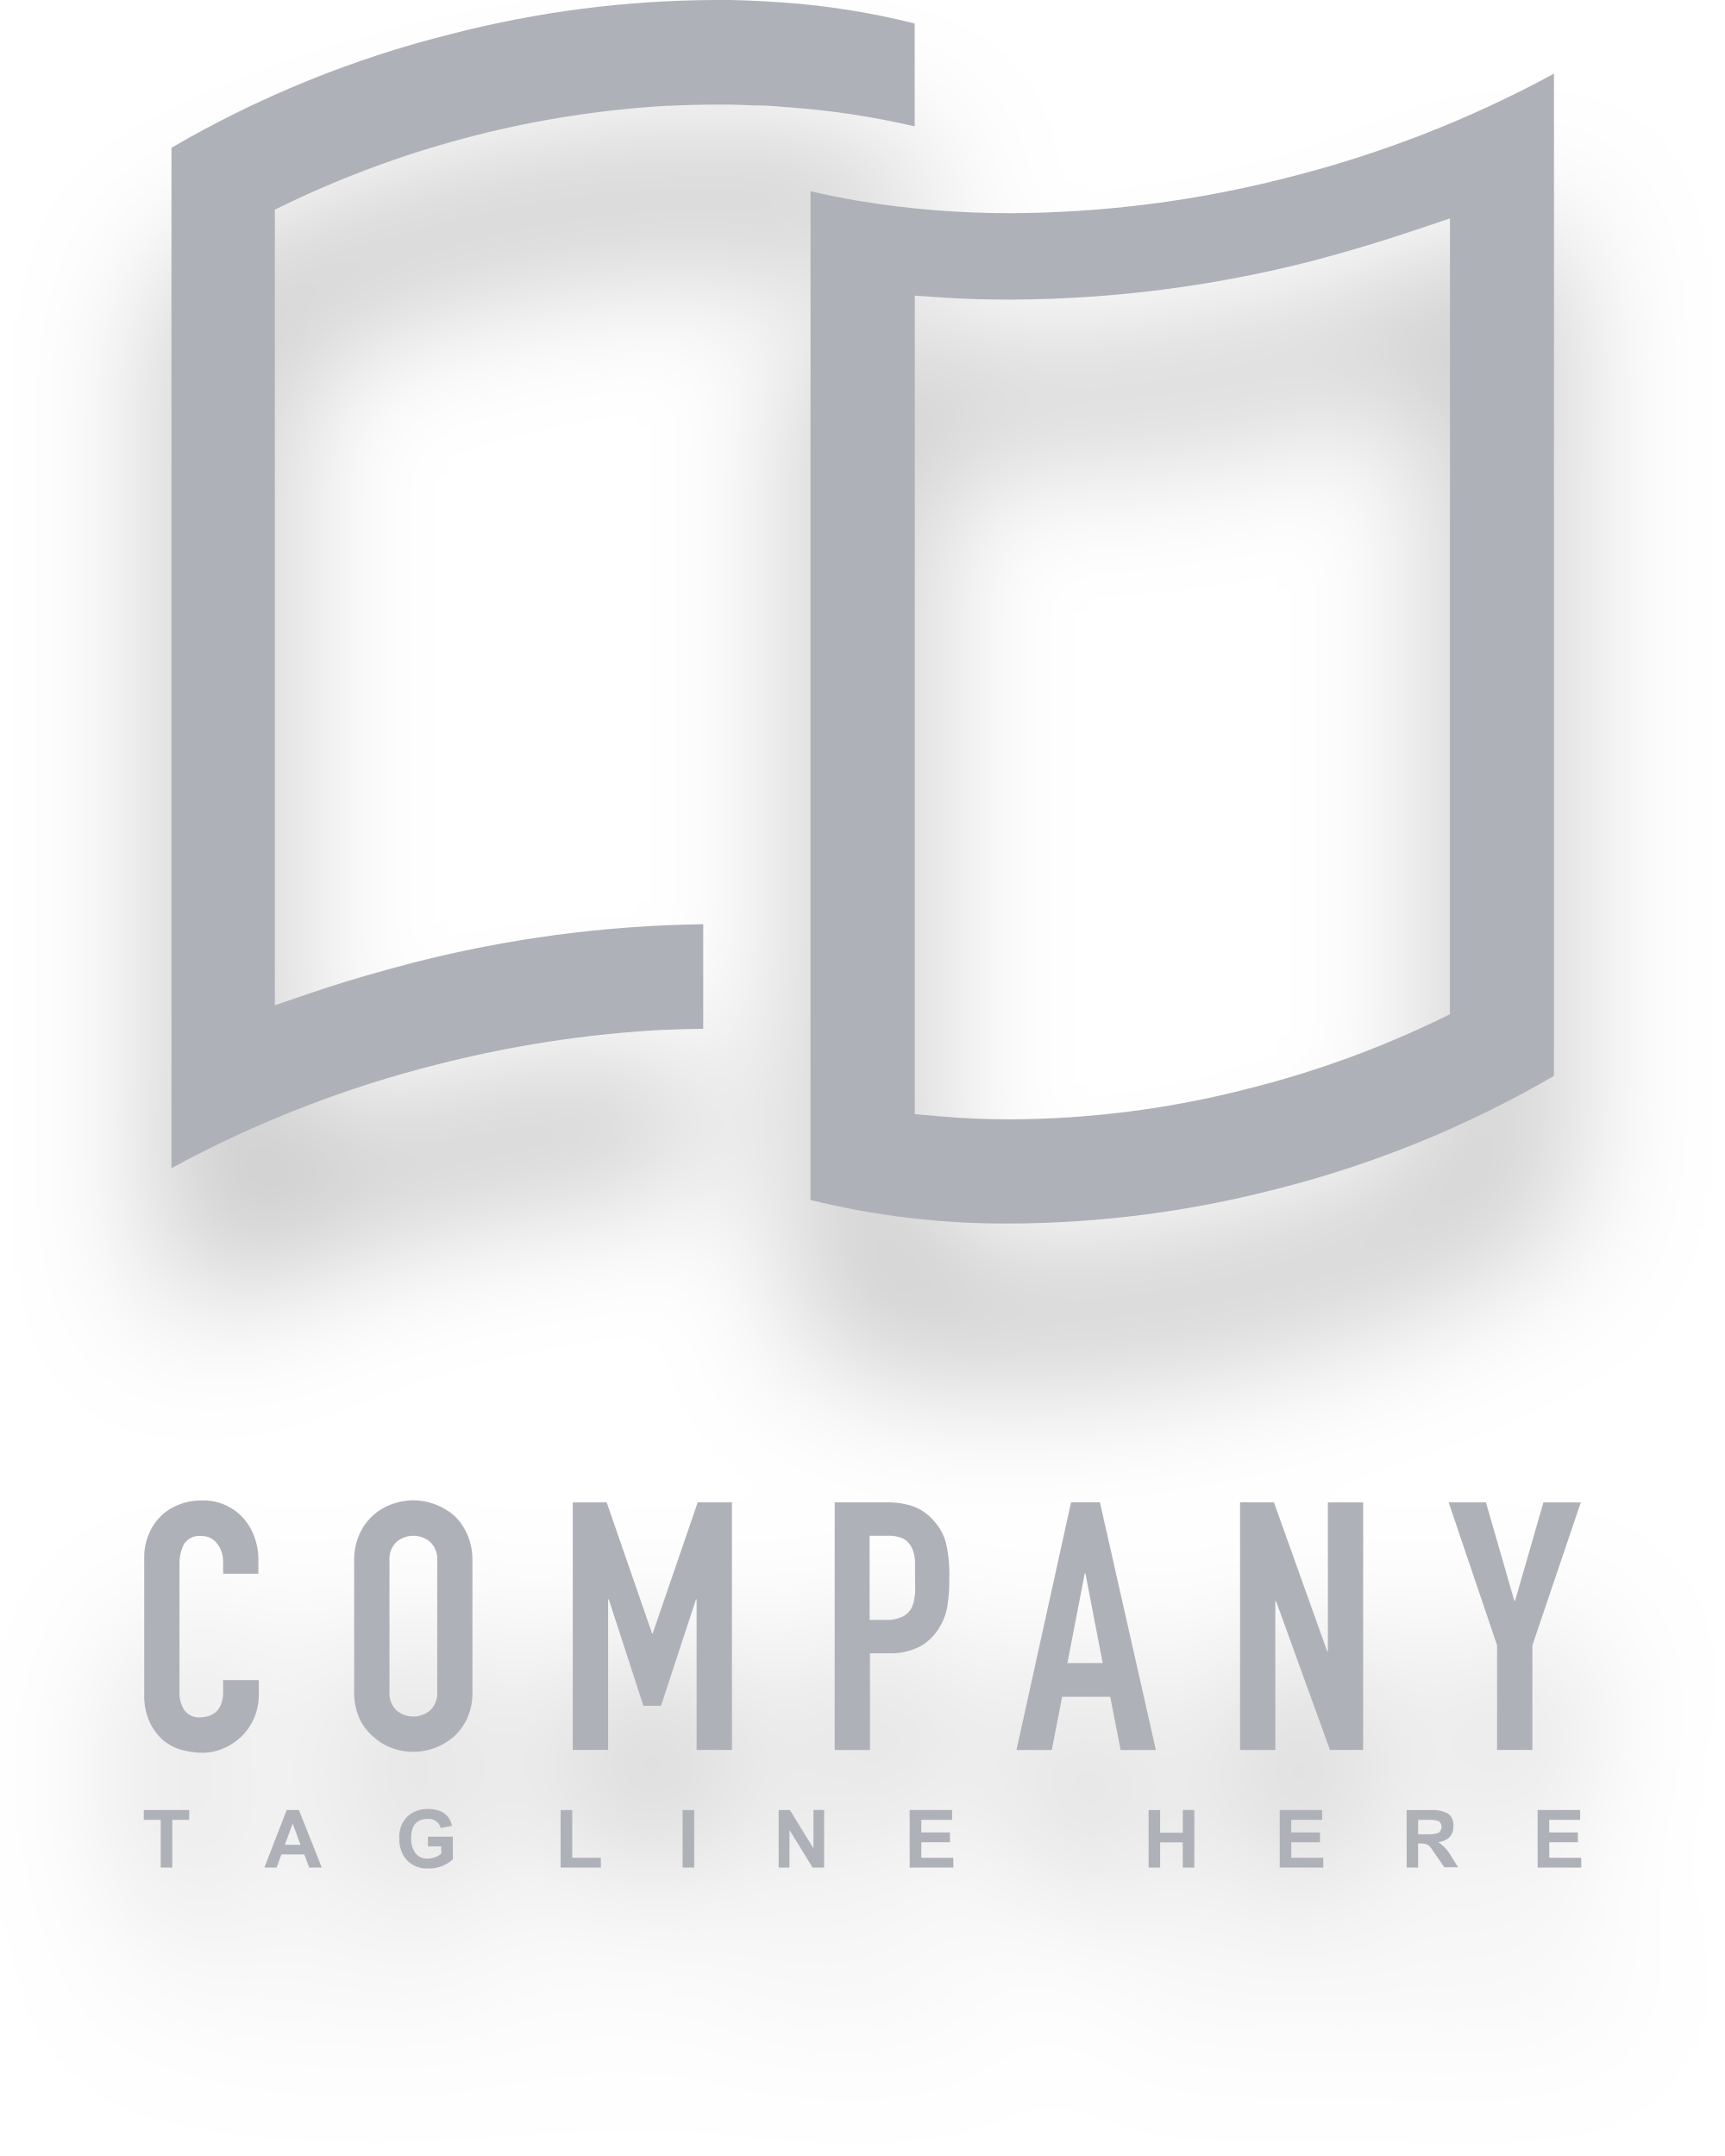
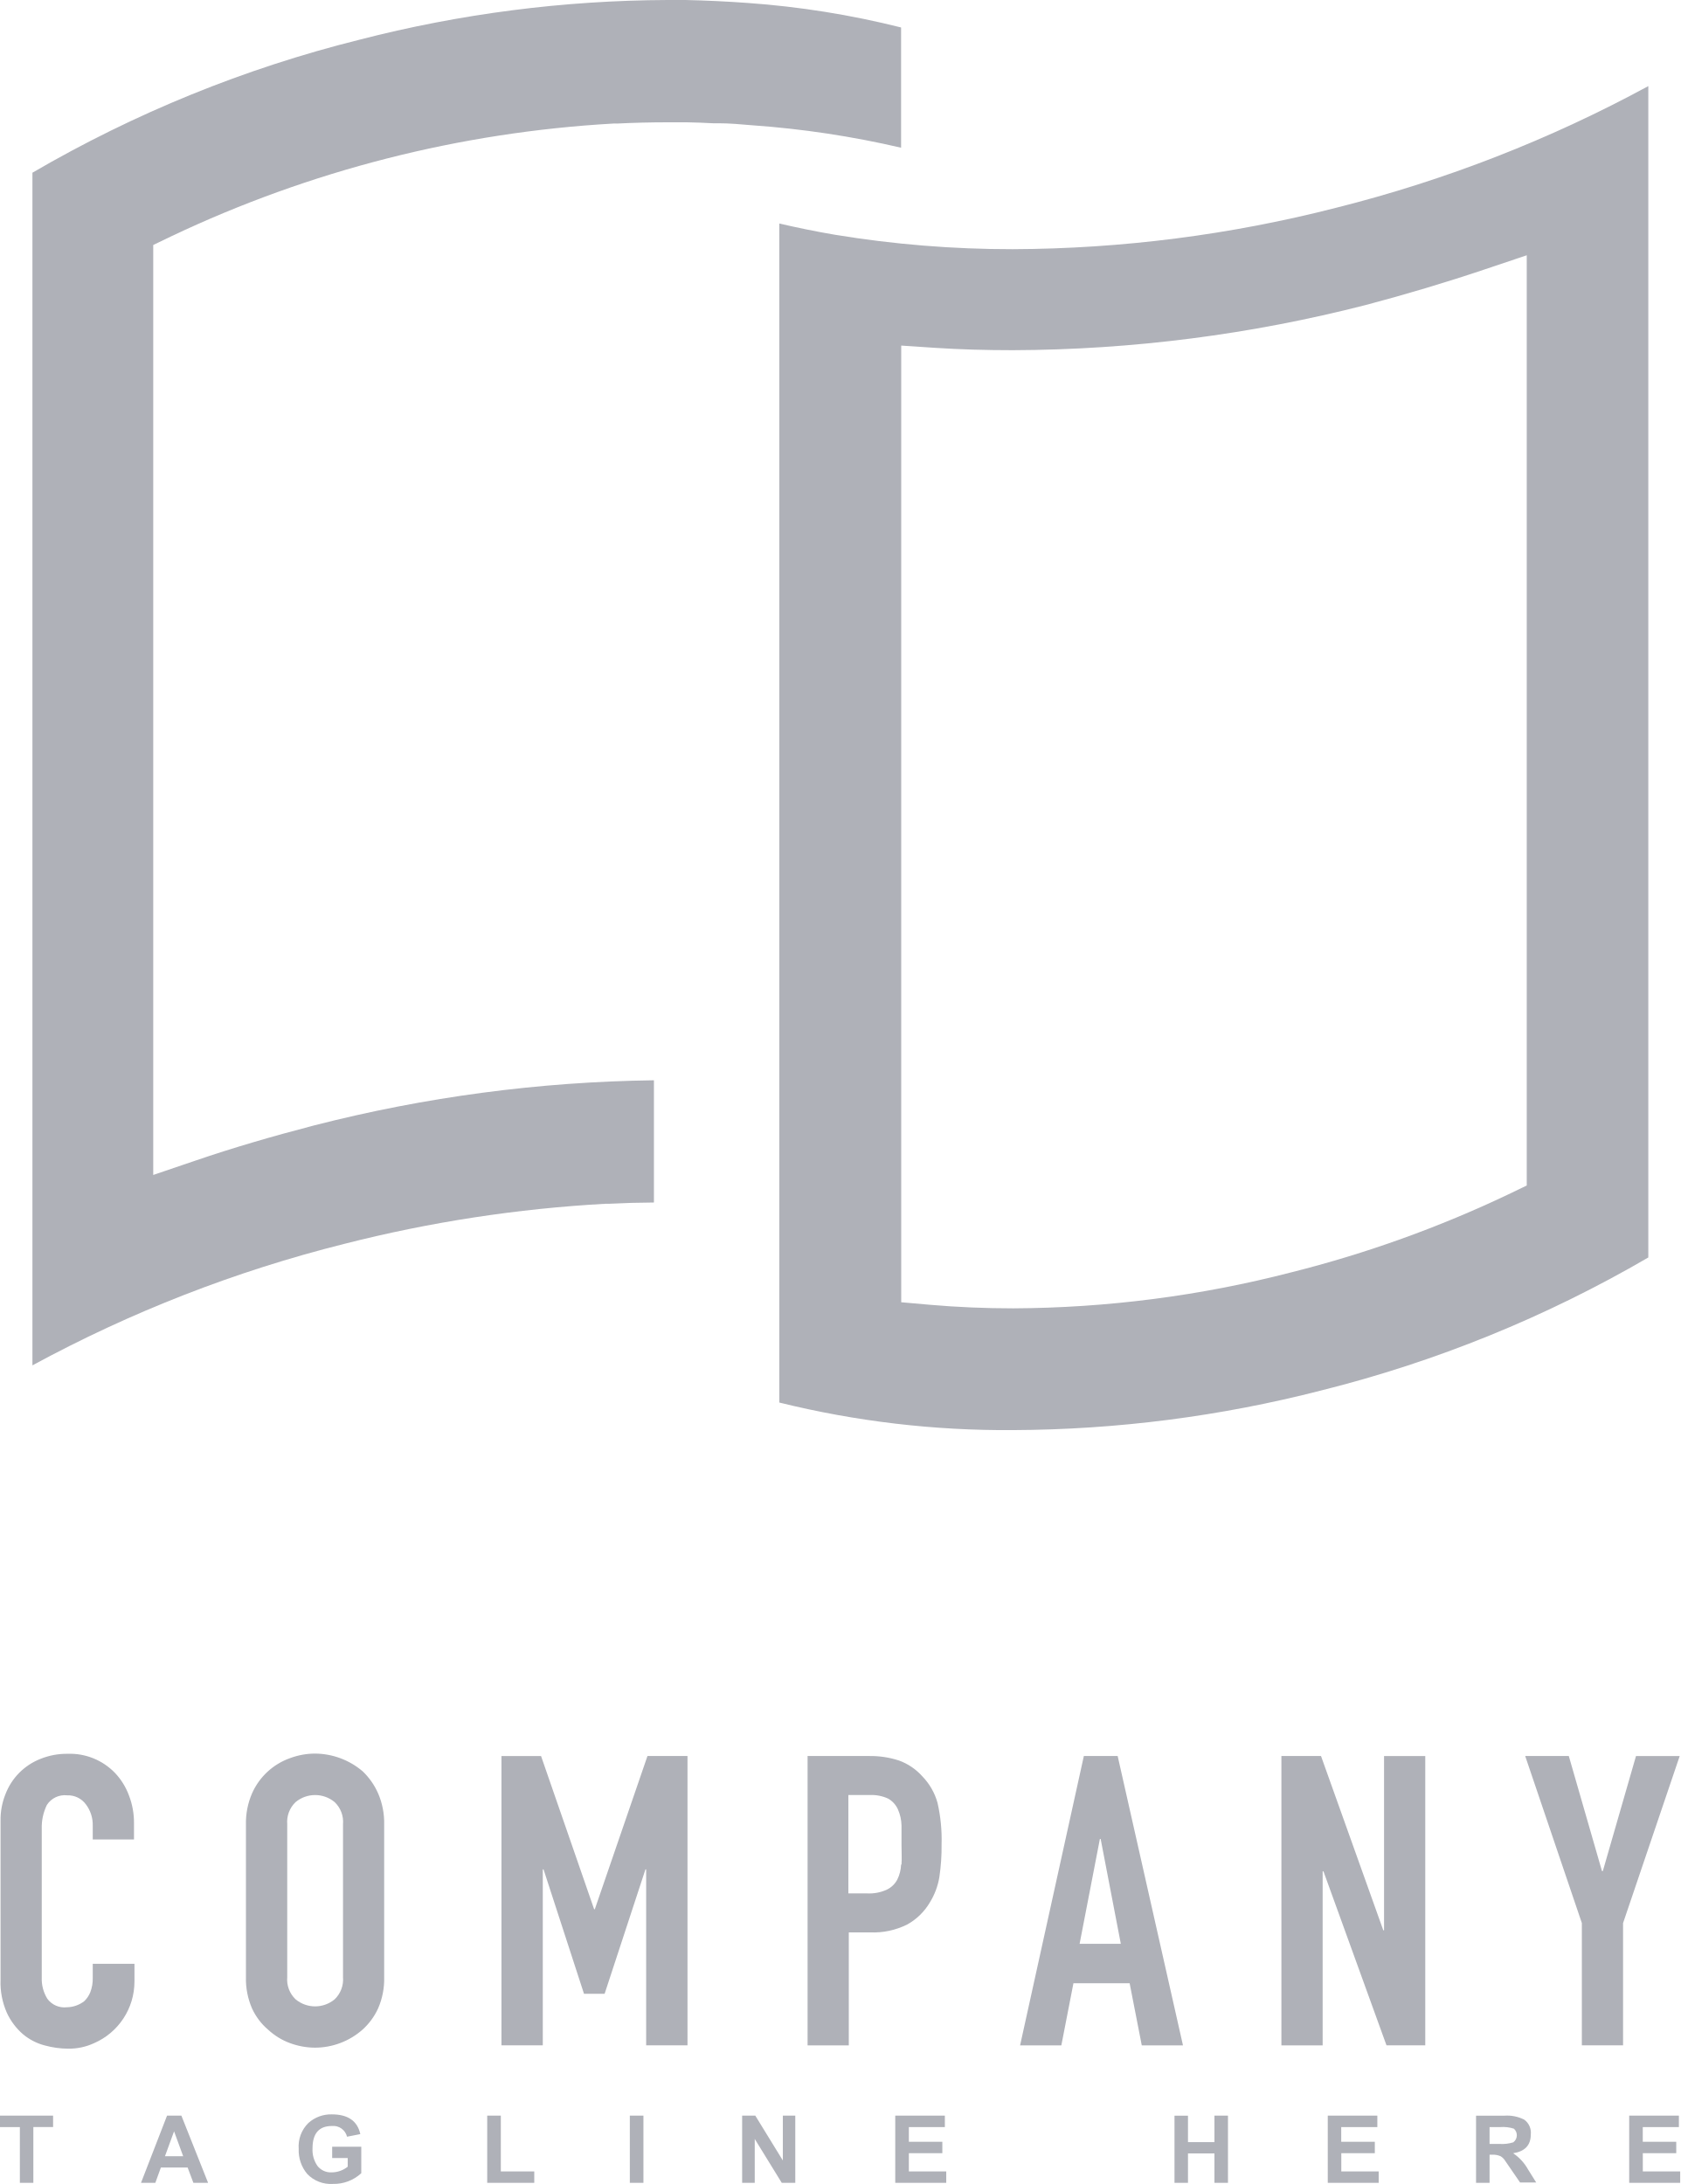
- <svg xmlns="http://www.w3.org/2000/svg" width="48" height="60" fill="none">
-   <g filter="url(#filter0_d)" fill="#AFB1B8">
-     <path d="M20.977 2.935h.136c.253 0 .527.025.797.048 1.193.084 2.377.263 3.542.534V.654A21.09 21.09 0 0021.797.07 29.24 29.24 0 0020.319 0h-.427c-2.475.01-4.94.327-7.337.946-2.73.68-5.35 1.747-7.784 3.166v28.397a31.634 31.634 0 017.42-2.892 32.36 32.36 0 016.228-.956h.084c.352-.018.703-.028 1.065-.03v-2.91a34.329 34.329 0 00-8.095 1.076c-.98.255-1.925.53-2.813.834l-1.012.344V5.833l.432-.208a28.275 28.275 0 0110.516-2.683.627.627 0 01.091 0c.403-.02.807-.03 1.205-.03h.455c.21.005.42.01.63.023z" />
-     <path d="M28.111 5.933a25.915 25.915 0 01-4.235-.344c-.45-.076-.893-.168-1.323-.267v28.072c1.82.45 3.69.67 5.566.656a29.943 29.943 0 007.336-.944 29.814 29.814 0 007.786-3.166V2.05a31.774 31.774 0 01-7.417 2.893c-2.52.648-5.111.98-7.713.99zm11.224.485l1.012-.34v22.148l-.432.209a27.761 27.761 0 01-5.174 1.859c-2.163.56-4.386.847-6.62.857-.668 0-1.33-.028-1.973-.084l-.693-.061V8.228l.807.054c.587.038 1.194.056 1.854.056a34.263 34.263 0 008.406-1.078 44.55 44.55 0 002.813-.842zM6.737 42.212a1.492 1.492 0 00-1.125-.455 1.673 1.673 0 00-.65.122 1.463 1.463 0 00-.832.842c-.08.2-.12.413-.117.628v3.794c-.01.267.042.533.149.778.09.195.219.368.38.509.151.127.33.22.52.27.185.051.376.078.567.078.212.002.42-.043.612-.132a1.599 1.599 0 00.96-1.465v-.424h-.992v.338a.881.881 0 01-.059.338.608.608 0 01-.144.214.697.697 0 01-.415.145.503.503 0 01-.465-.204.899.899 0 01-.132-.508v-3.538c-.006-.196.036-.39.122-.567a.507.507 0 01.485-.229.527.527 0 01.443.214.806.806 0 01.165.509v.328h.981v-.387a1.788 1.788 0 00-.121-.664 1.562 1.562 0 00-.332-.534zM12.629 42.17a1.765 1.765 0 00-1.129-.418c-.202.001-.402.037-.591.107A1.558 1.558 0 0010 42.7c-.1.231-.15.482-.145.735v3.638c-.007.256.042.51.144.745.09.196.221.37.385.51.151.14.33.249.524.32a1.715 1.715 0 001.72-.32c.158-.143.285-.316.374-.51.102-.234.151-.489.144-.745v-3.639a1.772 1.772 0 00-.144-.734 1.644 1.644 0 00-.374-.532zm-.463 4.904a.654.654 0 01-.198.527.726.726 0 01-.933 0 .652.652 0 01-.197-.527v-3.639a.656.656 0 01.197-.526.727.727 0 01.933 0 .652.652 0 01.198.526v3.64zM20.367 48.7v-6.89h-.953l-1.252 3.647h-.018l-1.262-3.646h-.944v6.888h.984v-4.19h.018l.964 2.962h.49l.972-2.962h.018v4.19h.983zM25.958 42.294c-.151-.17-.343-.3-.556-.377a2.184 2.184 0 00-.714-.107h-1.462v6.89h.982v-2.691h.506c.306.014.61-.05.885-.188a1.43 1.43 0 00.539-.527c.113-.183.19-.387.225-.6.039-.259.056-.52.053-.783.01-.33-.023-.662-.096-.984a1.466 1.466 0 00-.362-.633zm-.506 2.1a.868.868 0 01-.09.359.553.553 0 01-.254.241 1.007 1.007 0 01-.463.087h-.447v-2.342h.505a.94.94 0 01.443.086.555.555 0 01.23.255c.054.12.083.251.086.383v.458c0 .16.01.326 0 .473h-.01zM30.607 41.81h-.804l-1.518 6.89h.982l.288-1.48h1.338l.289 1.48h.981l-1.556-6.89zm-.905 4.471l.483-2.497h.018l.48 2.497h-.981zM36.95 45.96h-.018l-1.483-4.15h-.943v6.89h.981v-4.143h.02l1.5 4.142h.924v-6.888h-.981v4.15zM42.948 41.81l-.79 2.74h-.02l-.79-2.74H40.31l1.348 3.978v2.911h.982v-2.911l1.348-3.977h-1.04zM4 50.645h.473v1.327h.321v-1.327h.47v-.273H4v.273zM7.977 50.373l-.62 1.599h.341l.132-.364h.637l.137.364h.35l-.636-1.6h-.341zm-.05.966l.217-.593.217.593h-.435zM11.908 51.382h.37v.206a.612.612 0 01-.38.135.402.402 0 01-.34-.153.669.669 0 01-.118-.417c0-.356.154-.534.46-.534a.338.338 0 01.362.255l.316-.061c-.068-.313-.293-.47-.678-.47a.804.804 0 00-.559.205.78.78 0 00-.23.615.872.872 0 00.205.6.776.776 0 00.607.235.961.961 0 00.678-.255v-.63h-.693v.27zM15.922 50.373H15.6v1.599h1.12V51.7h-.797v-1.328zM19.317 50.373h-.323v1.599h.323v-1.6zM22.636 51.44l-.655-1.067h-.314v1.599h.301v-1.045l.643 1.045h.321v-1.6h-.296v1.069zM25.637 51.268h.797v-.273h-.797v-.35h.857v-.273h-1.181v1.6h1.214V51.7h-.89v-.432zM32.912 51.003h-.63v-.63h-.321v1.599h.321v-.7h.63v.7h.321v-1.6h-.32v.631zM35.93 51.268h.8v-.273h-.8v-.35h.86v-.273H35.61v1.6h1.212V51.7h-.89v-.432zM40.023 51.268c.279-.044.42-.191.42-.445a.383.383 0 00-.156-.356.903.903 0 00-.468-.094h-.678v1.6h.32v-.67h.064a.43.43 0 01.2.036c.047.029.086.069.114.117l.349.508h.384l-.194-.312a1.113 1.113 0 00-.355-.384zm-.323-.222h-.238v-.401h.253a.837.837 0 01.326.038.208.208 0 01.046.256.209.209 0 01-.061.07.91.91 0 01-.326.037zM43.11 51.268h.796v-.273h-.797v-.35h.86v-.273h-1.183v1.6H44V51.7h-.89v-.432z" />
-   </g>
-   <defs>
-     <filter id="filter0_d" x="0" y="0" width="48" height="60" filterUnits="userSpaceOnUse" color-interpolation-filters="sRGB">
-       <feFlood flood-opacity="0" result="BackgroundImageFix" />
-       <feColorMatrix in="SourceAlpha" values="0 0 0 0 0 0 0 0 0 0 0 0 0 0 0 0 0 0 127 0" />
-       <feOffset dy="4" />
-       <feGaussianBlur stdDeviation="2" />
-       <feColorMatrix values="0 0 0 0 0 0 0 0 0 0 0 0 0 0 0 0 0 0 0.25 0" />
-       <feBlend in2="BackgroundImageFix" result="effect1_dropShadow" />
-       <feBlend in="SourceGraphic" in2="effect1_dropShadow" result="shape" />
-     </filter>
-   </defs>
+ <svg xmlns="http://www.w3.org/2000/svg" width="40" height="52" fill="none">
+   <path d="M16.977 2.935h.137c.253 0 .526.025.796.048 1.193.084 2.377.263 3.542.534V.654A21.09 21.09 0 0017.797.07 29.24 29.24 0 0016.319 0h-.427c-2.475.01-4.94.327-7.336.946-2.73.68-5.351 1.747-7.784 3.166v28.397a31.634 31.634 0 017.42-2.892 32.36 32.36 0 016.227-.956h.084c.352-.018.703-.028 1.065-.03v-2.91a34.329 34.329 0 00-8.095 1.076c-.98.255-1.925.53-2.813.834l-1.012.344V5.833l.432-.208a28.275 28.275 0 0110.517-2.683.627.627 0 01.09 0c.403-.02.808-.03 1.205-.03h.455c.21.005.42.01.63.023z" fill="#AFB1B8" />
+   <path d="M24.11 5.933a25.915 25.915 0 01-4.234-.344c-.45-.076-.893-.168-1.323-.267v28.072c1.82.45 3.69.67 5.565.656a29.943 29.943 0 007.337-.944 29.815 29.815 0 007.786-3.166V2.05a31.775 31.775 0 01-7.417 2.893c-2.52.648-5.112.98-7.713.99zm11.225.485l1.012-.34v22.148l-.433.209a27.761 27.761 0 01-5.173 1.859c-2.163.56-4.386.847-6.62.857-.668 0-1.33-.028-1.973-.084l-.693-.061V8.228l.807.054c.587.038 1.194.056 1.854.056a34.263 34.263 0 008.406-1.078c.944-.25 1.882-.529 2.813-.842zM2.737 42.212a1.492 1.492 0 00-1.126-.455 1.673 1.673 0 00-.65.122 1.463 1.463 0 00-.832.842c-.08.2-.119.413-.116.628v3.794c-.01.267.042.533.149.778.09.195.219.368.38.509.151.127.329.22.52.27.185.051.376.078.567.078.211.002.42-.043.612-.132a1.599 1.599 0 00.96-1.465v-.424h-.993v.338a.881.881 0 01-.058.338.608.608 0 01-.144.214.697.697 0 01-.415.145.503.503 0 01-.465-.204.899.899 0 01-.132-.508v-3.538c-.006-.196.036-.39.122-.567a.507.507 0 01.485-.229.527.527 0 01.443.214.806.806 0 01.164.509v.328h.982v-.387a1.788 1.788 0 00-.121-.664 1.562 1.562 0 00-.332-.534zM8.629 42.17a1.765 1.765 0 00-1.128-.418c-.202 0-.403.037-.592.107A1.559 1.559 0 006 42.7c-.1.231-.15.482-.145.735v3.638c-.007.256.043.51.144.745.09.196.221.37.385.509.152.14.33.25.524.32.19.07.39.106.592.107a1.714 1.714 0 001.128-.427c.158-.142.286-.315.374-.509.102-.234.151-.489.144-.745v-3.639a1.77 1.77 0 00-.144-.734 1.643 1.643 0 00-.374-.532zm-.463 4.904a.654.654 0 01-.197.527.727.727 0 01-.934 0 .652.652 0 01-.197-.527v-3.639a.654.654 0 01.197-.526.727.727 0 01.934 0 .651.651 0 01.197.526v3.64zM16.367 48.7v-6.89h-.953l-1.253 3.647h-.017l-1.263-3.646h-.943v6.888h.984v-4.19h.018l.963 2.962h.491l.972-2.962h.017v4.19h.984zM21.958 42.294c-.151-.17-.343-.3-.556-.377a2.184 2.184 0 00-.714-.107h-1.462v6.89h.981v-2.691h.506c.307.014.611-.051.886-.188a1.43 1.43 0 00.539-.527c.113-.183.19-.387.225-.6a4.9 4.9 0 00.053-.783c.01-.33-.023-.662-.096-.984a1.465 1.465 0 00-.362-.633zm-.506 2.1a.868.868 0 01-.091.359.552.552 0 01-.253.241 1.006 1.006 0 01-.463.087h-.448v-2.342h.506a.943.943 0 01.443.086.557.557 0 01.23.254c.054.121.083.252.086.384v.458c0 .16.01.326 0 .473h-.01zM26.608 41.81h-.805l-1.518 6.89h.982l.288-1.48h1.338l.289 1.48h.981l-1.555-6.89zm-.906 4.471l.483-2.497h.018l.48 2.497h-.981zM32.95 45.96h-.018l-1.483-4.15h-.943v6.89h.982v-4.143h.02l1.5 4.142h.923v-6.888h-.981v4.15zM38.948 41.81l-.79 2.74h-.02l-.79-2.74H36.31l1.349 3.978v2.911h.981v-2.911l1.348-3.977h-1.04zM0 50.645h.473v1.327h.321v-1.328h.47v-.272H0v.273zM3.977 50.372l-.62 1.6h.341l.132-.364h.637l.137.364h.35l-.636-1.6h-.341zm-.05.967l.217-.593.217.593h-.435zM7.908 51.382h.37v.206a.613.613 0 01-.38.135.404.404 0 01-.34-.153.669.669 0 01-.118-.417c0-.356.154-.534.46-.534a.337.337 0 01.362.255l.316-.062c-.068-.312-.293-.47-.678-.47a.804.804 0 00-.559.206.78.78 0 00-.23.615.873.873 0 00.205.6.776.776 0 00.607.235.96.96 0 00.678-.255v-.63h-.693v.27zM11.923 50.372h-.324v1.6h1.12V51.7h-.796v-1.328zM15.318 50.372h-.324v1.6h.324v-1.6zM18.637 51.44l-.656-1.068h-.313v1.6h.3v-1.045l.643 1.045h.322v-1.6h-.296v1.069zM21.637 51.267h.797v-.272h-.797v-.35h.857v-.273h-1.181v1.6h1.214V51.7h-.89v-.433zM28.912 51.003h-.63v-.63h-.321v1.599h.321v-.7h.63v.7h.322v-1.6h-.322v.631zM31.93 51.267h.8v-.272h-.8v-.35h.86v-.273H31.61v1.6h1.212V51.7h-.89v-.433zM36.023 51.268c.279-.044.42-.191.42-.445a.383.383 0 00-.157-.356.904.904 0 00-.468-.094h-.678v1.599h.322v-.669h.063a.432.432 0 01.2.036c.047.029.086.069.114.117l.349.508h.384l-.195-.312a1.114 1.114 0 00-.354-.384zm-.324-.222h-.237v-.401h.253a.84.84 0 01.326.038.21.21 0 01-.015.325.912.912 0 01-.327.038zM39.11 51.267h.796v-.272h-.797v-.35h.86v-.273h-1.183v1.6H40V51.7h-.89v-.433z" fill="#AFB1B8" />
</svg>
